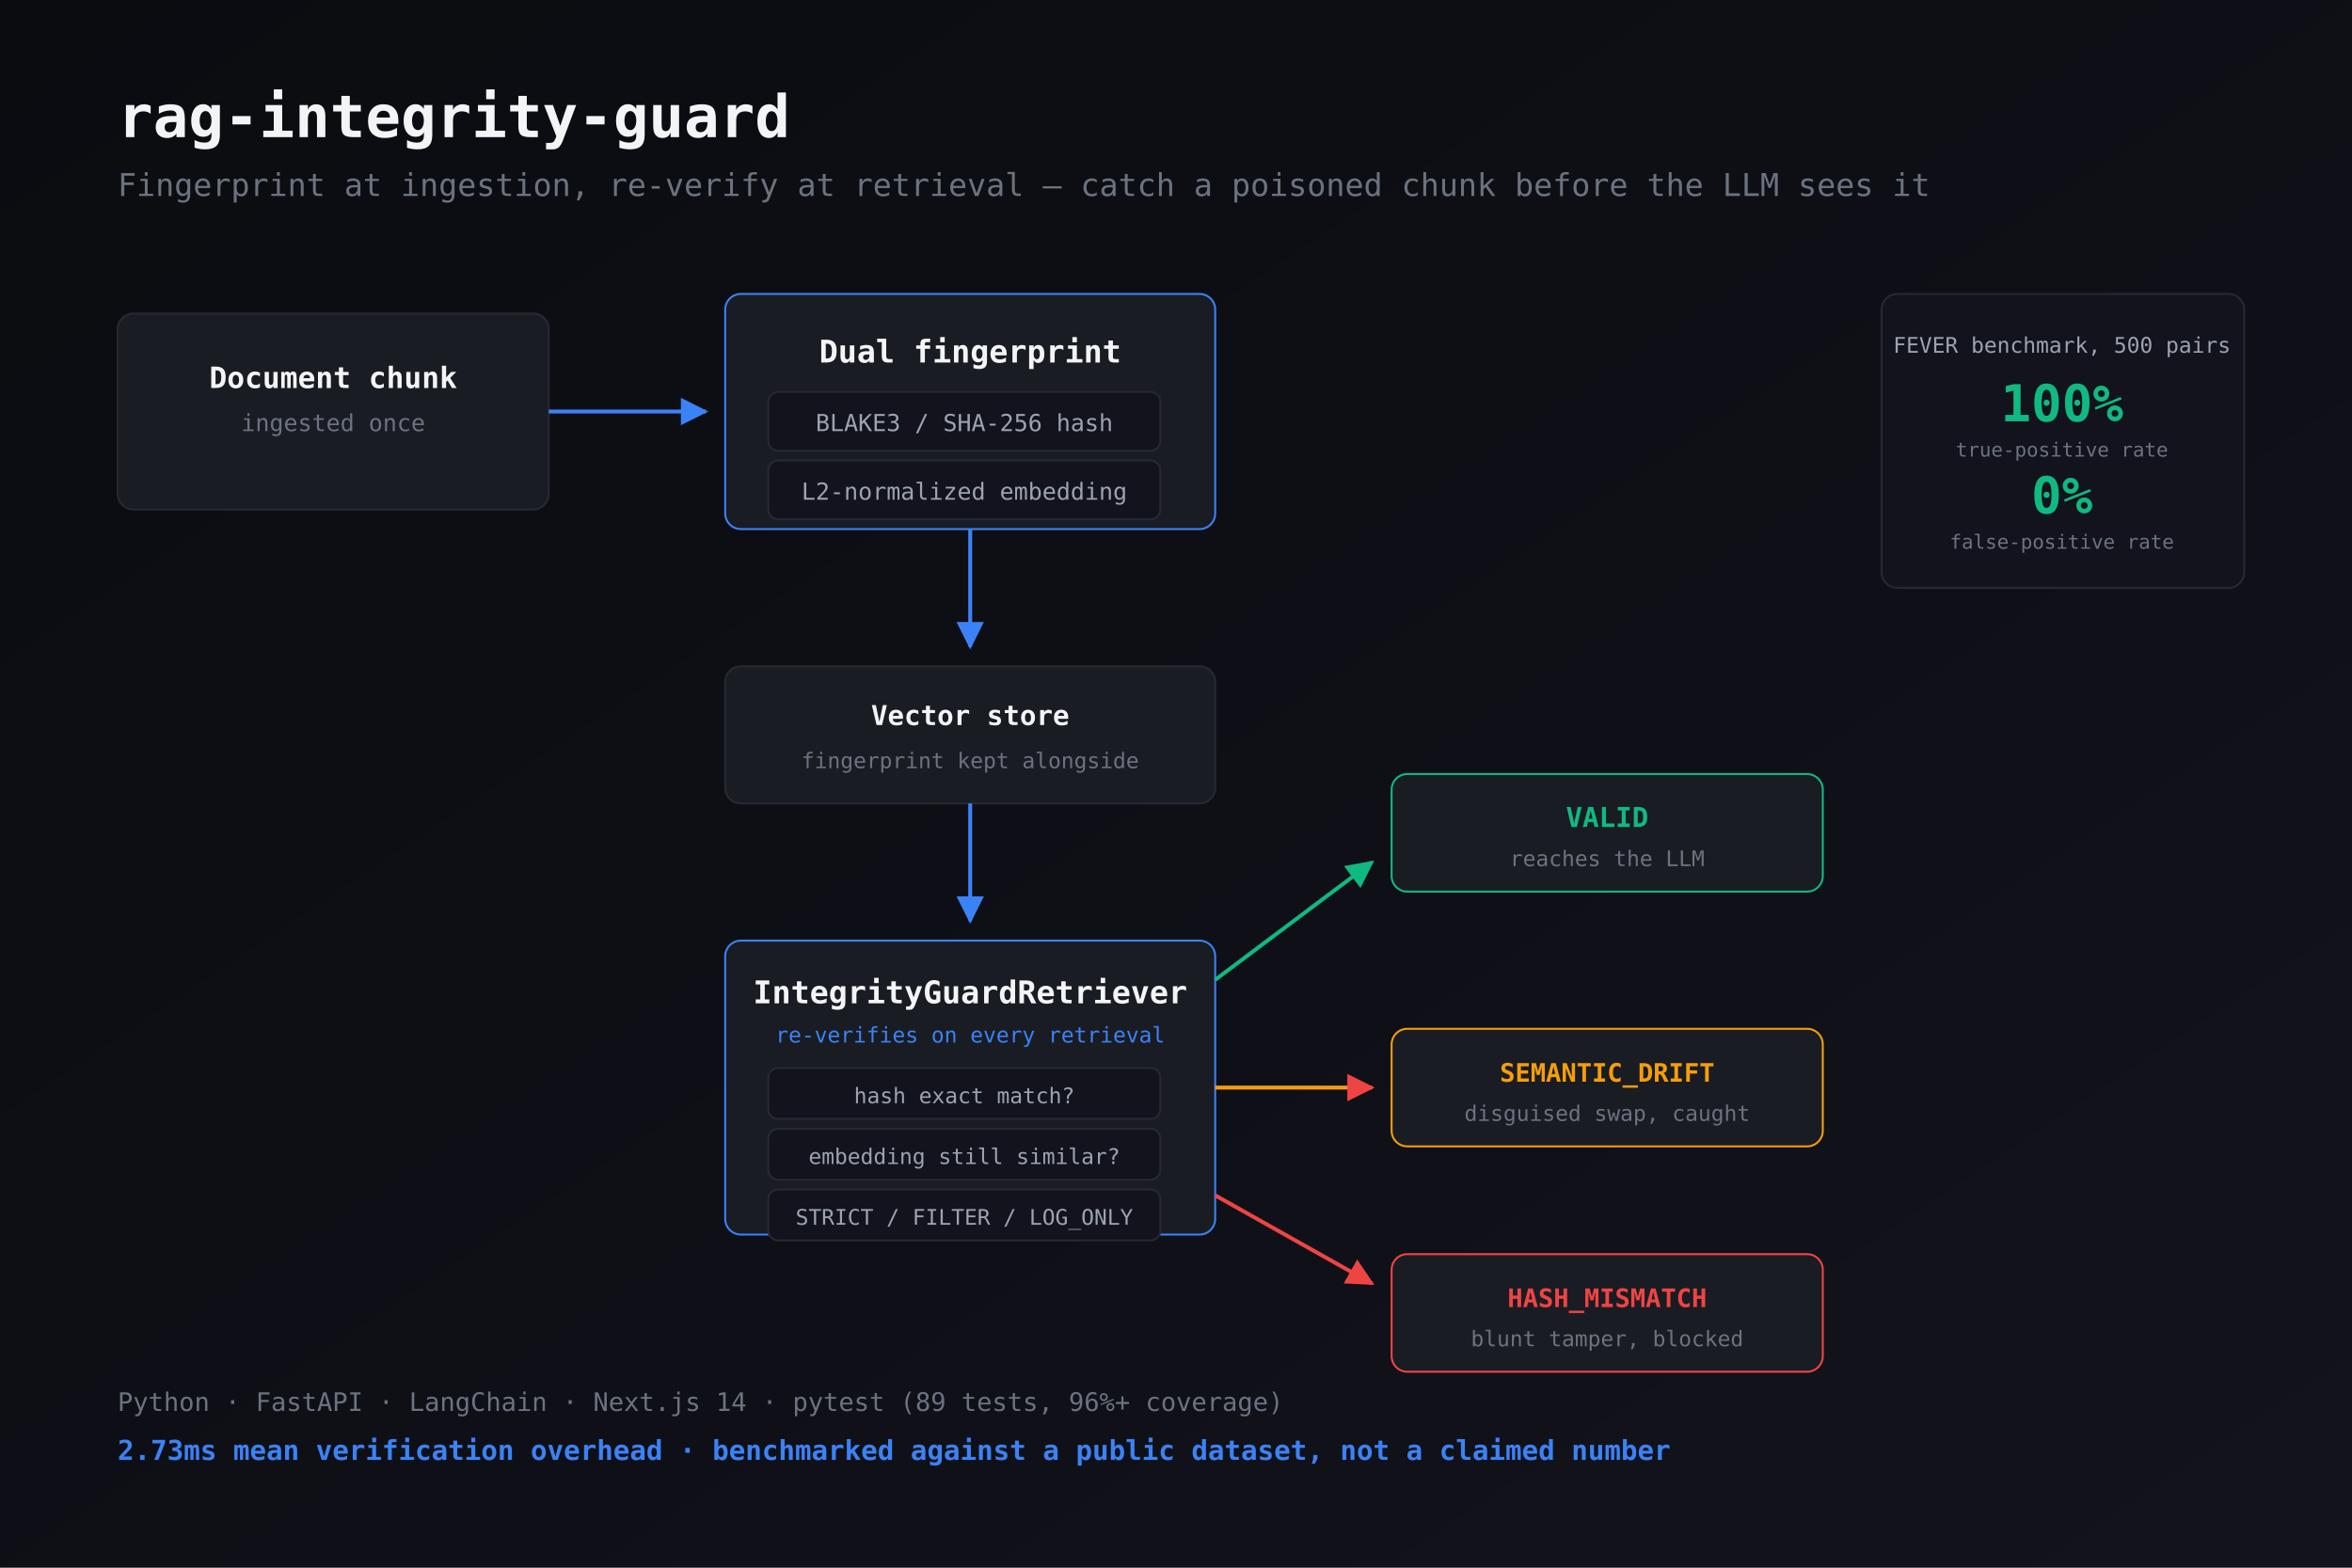
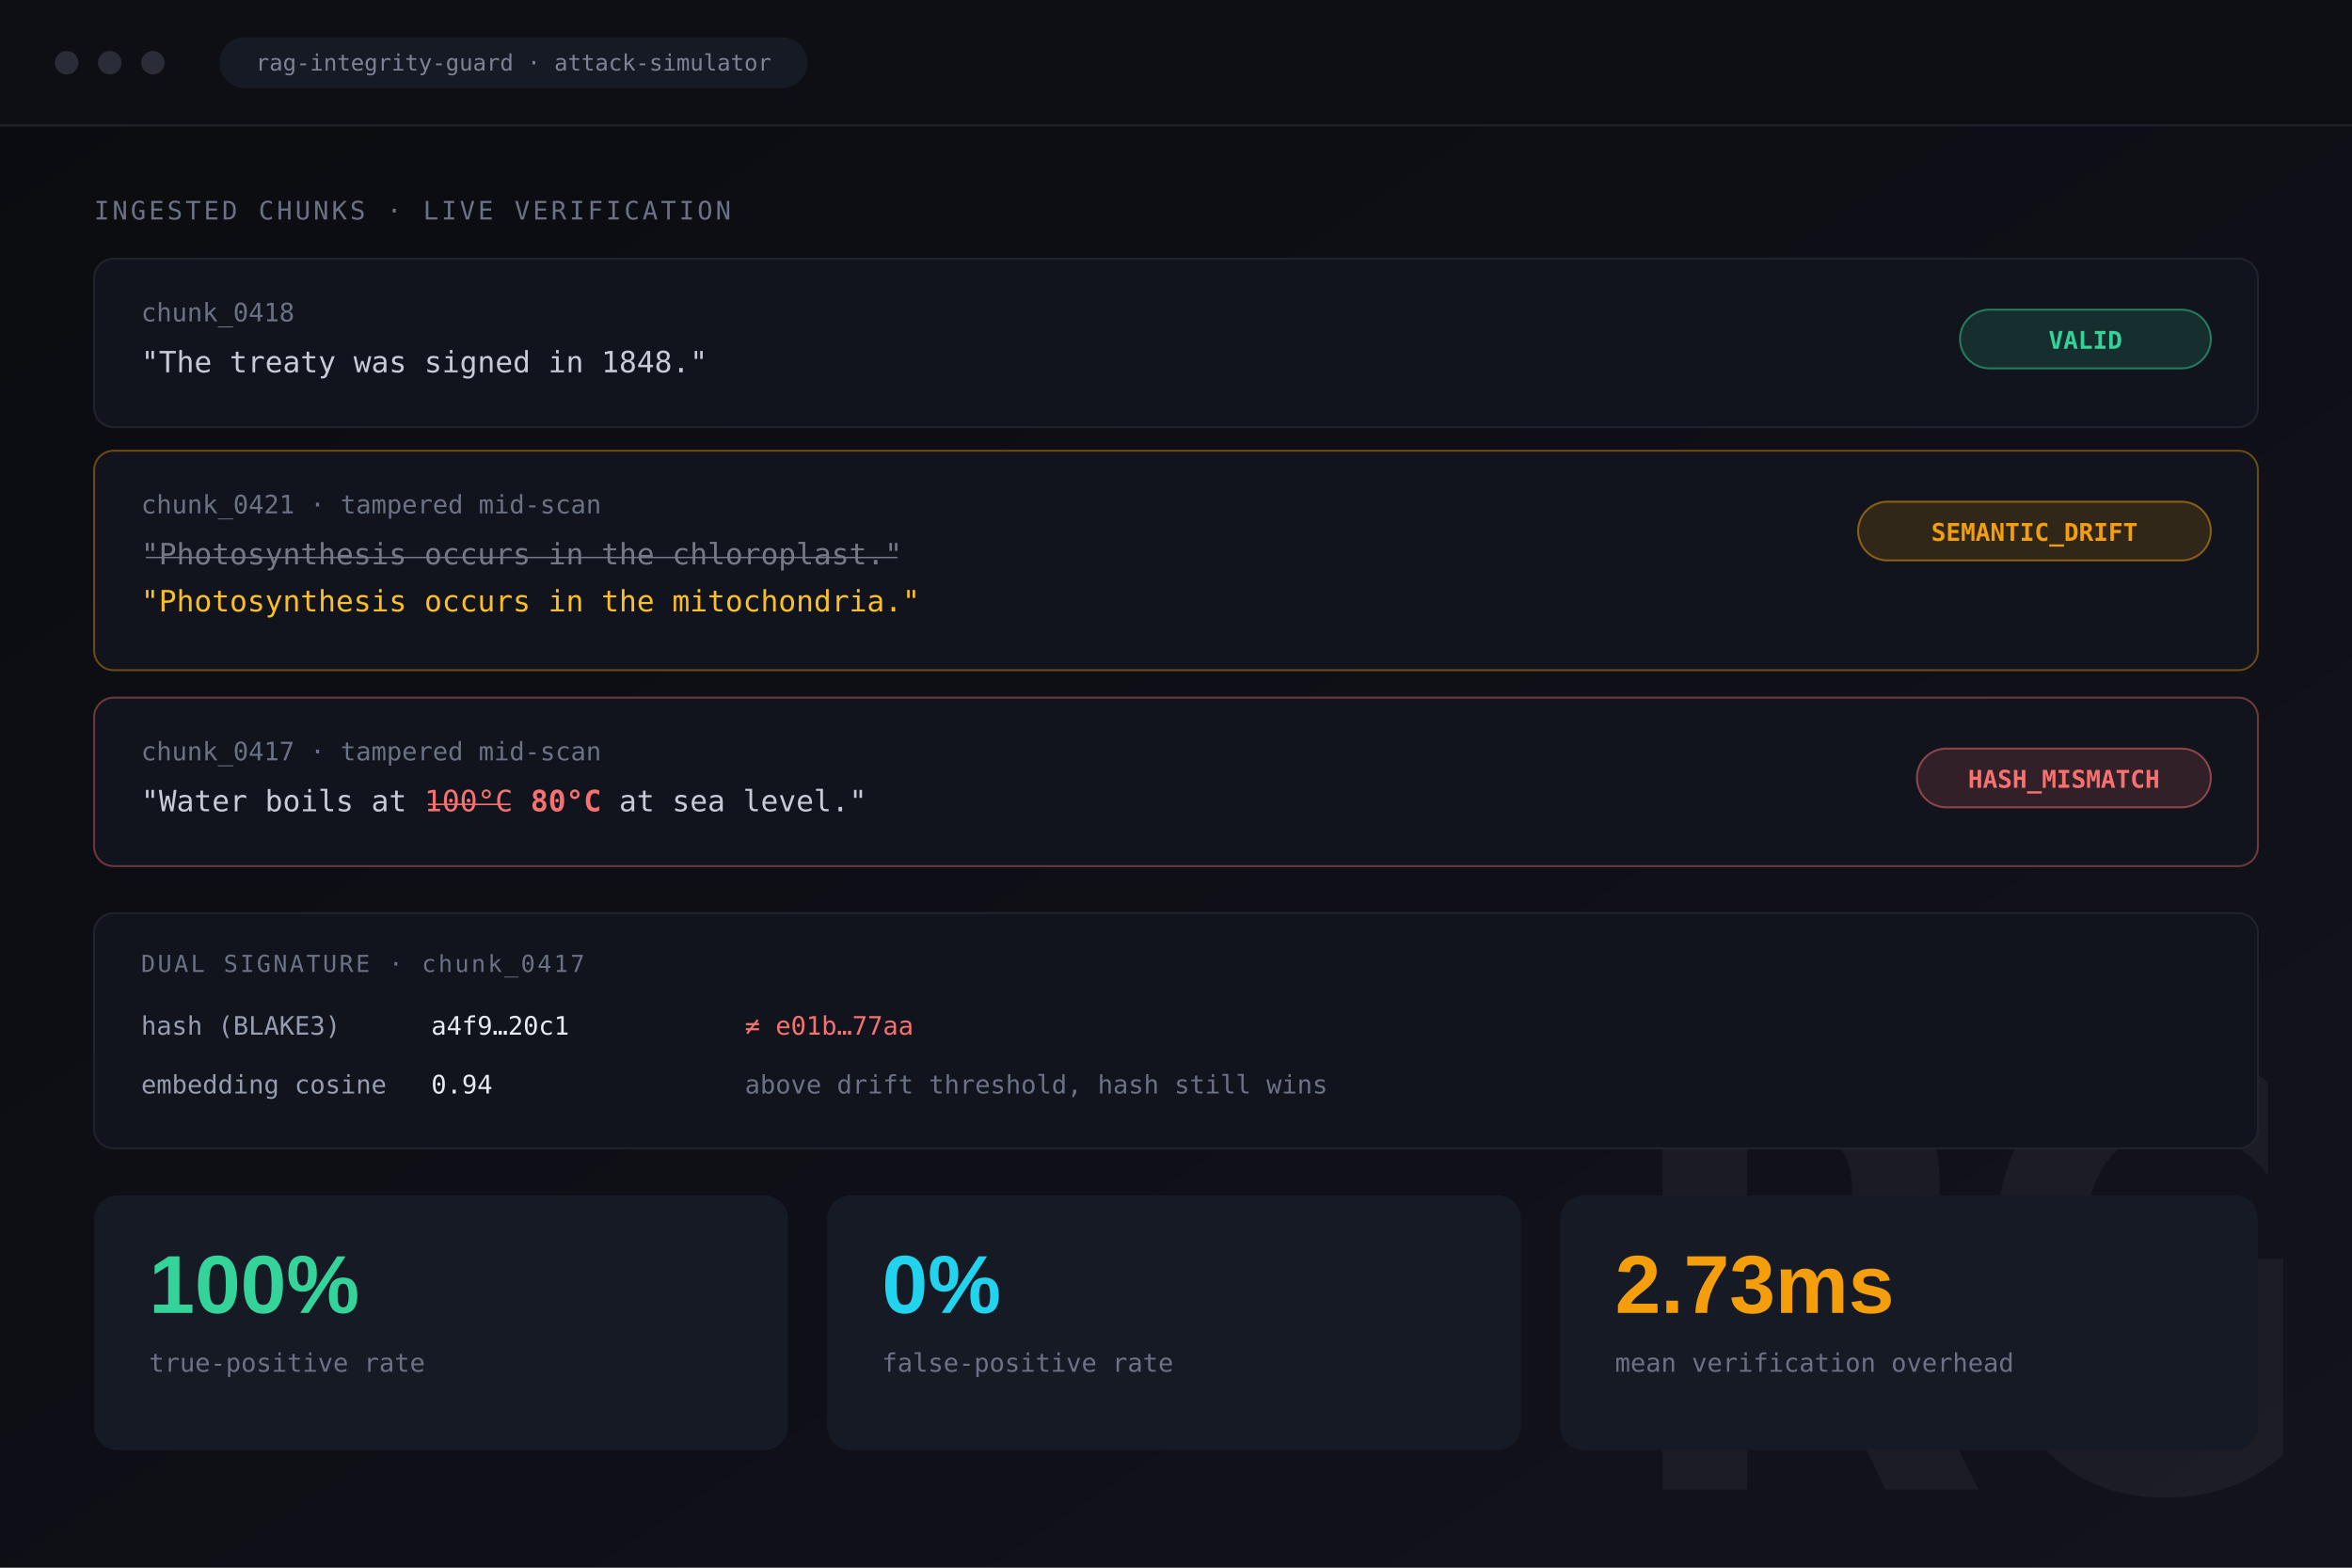
<svg xmlns="http://www.w3.org/2000/svg" viewBox="0 0 1200 800" font-family="JetBrains Mono, monospace">
  <defs>
-     <linearGradient id="bgG" x1="0" y1="0" x2="1" y2="1">
+     <linearGradient id="rgBg" x1="0" y1="0" x2="1" y2="1">
      <stop offset="0%" stop-color="#0b0c10" />
      <stop offset="100%" stop-color="#12131c" />
    </linearGradient>
-     <marker id="arrG" viewBox="0 0 10 10" refX="9" refY="5" markerWidth="7" markerHeight="7" orient="auto-start-reverse">
-       <path d="M0,0 L10,5 L0,10 z" fill="#3b82f6" />
-     </marker>
-     <marker id="arrGr" viewBox="0 0 10 10" refX="9" refY="5" markerWidth="7" markerHeight="7" orient="auto-start-reverse">
-       <path d="M0,0 L10,5 L0,10 z" fill="#10b981" />
-     </marker>
-     <marker id="arrGx" viewBox="0 0 10 10" refX="9" refY="5" markerWidth="7" markerHeight="7" orient="auto-start-reverse">
-       <path d="M0,0 L10,5 L0,10 z" fill="#ef4444" />
-     </marker>
  </defs>
-   <rect width="1200" height="800" fill="url(#bgG)" />
-   <text x="60" y="70" fill="#f3f4f6" font-size="30" font-weight="700">rag-integrity-guard</text>
-   <text x="60" y="100" fill="#6b7280" font-size="16">Fingerprint at ingestion, re-verify at retrieval — catch a poisoned chunk before the LLM sees it</text>
-   <rect x="60" y="160" width="220" height="100" rx="8" fill="#1a1c23" stroke="#262833" />
-   <text x="170" y="198" fill="#f3f4f6" font-size="15" text-anchor="middle" font-weight="600">Document chunk</text>
-   <text x="170" y="220" fill="#6b7280" font-size="12" text-anchor="middle">ingested once</text>
-   <line x1="280" y1="210" x2="360" y2="210" stroke="#3b82f6" stroke-width="2" marker-end="url(#arrG)" />
-   <rect x="370" y="150" width="250" height="120" rx="8" fill="#1a1c23" stroke="#3b82f6" />
-   <text x="495" y="185" fill="#f3f4f6" font-size="16" text-anchor="middle" font-weight="600">Dual fingerprint</text>
-   <rect x="392" y="200" width="200" height="30" rx="5" fill="#12131c" stroke="#262833" />
-   <text x="492" y="220" fill="#9ca3af" font-size="12" text-anchor="middle">BLAKE3 / SHA-256 hash</text>
-   <rect x="392" y="235" width="200" height="30" rx="5" fill="#12131c" stroke="#262833" />
-   <text x="492" y="255" fill="#9ca3af" font-size="12" text-anchor="middle">L2-normalized embedding</text>
-   <line x1="495" y1="270" x2="495" y2="330" stroke="#3b82f6" stroke-width="2" marker-end="url(#arrG)" />
-   <rect x="370" y="340" width="250" height="70" rx="8" fill="#1a1c23" stroke="#262833" />
-   <text x="495" y="370" fill="#f3f4f6" font-size="14" text-anchor="middle" font-weight="600">Vector store</text>
-   <text x="495" y="392" fill="#6b7280" font-size="11" text-anchor="middle">fingerprint kept alongside</text>
-   <line x1="495" y1="410" x2="495" y2="470" stroke="#3b82f6" stroke-width="2" marker-end="url(#arrG)" />
-   <rect x="370" y="480" width="250" height="150" rx="8" fill="#1a1c23" stroke="#3b82f6" />
-   <text x="495" y="512" fill="#f3f4f6" font-size="16" text-anchor="middle" font-weight="600">IntegrityGuardRetriever</text>
-   <text x="495" y="532" fill="#3b82f6" font-size="11" text-anchor="middle">re-verifies on every retrieval</text>
-   <rect x="392" y="545" width="200" height="26" rx="5" fill="#12131c" stroke="#262833" />
-   <text x="492" y="563" fill="#9ca3af" font-size="11" text-anchor="middle">hash exact match?</text>
-   <rect x="392" y="576" width="200" height="26" rx="5" fill="#12131c" stroke="#262833" />
-   <text x="492" y="594" fill="#9ca3af" font-size="11" text-anchor="middle">embedding still similar?</text>
-   <rect x="392" y="607" width="200" height="26" rx="5" fill="#12131c" stroke="#262833" />
-   <text x="492" y="625" fill="#9ca3af" font-size="11" text-anchor="middle">STRICT / FILTER / LOG_ONLY</text>
-   <line x1="620" y1="500" x2="700" y2="440" stroke="#10b981" stroke-width="2" marker-end="url(#arrGr)" />
-   <rect x="710" y="395" width="220" height="60" rx="8" fill="#1a1c23" stroke="#10b981" />
-   <text x="820" y="422" fill="#10b981" font-size="14" text-anchor="middle" font-weight="700">VALID</text>
-   <text x="820" y="442" fill="#6b7280" font-size="11" text-anchor="middle">reaches the LLM</text>
-   <line x1="620" y1="555" x2="700" y2="555" stroke="#f59e0b" stroke-width="2" marker-end="url(#arrGx)" />
-   <rect x="710" y="525" width="220" height="60" rx="8" fill="#1a1c23" stroke="#f59e0b" />
-   <text x="820" y="552" fill="#f59e0b" font-size="13" text-anchor="middle" font-weight="700">SEMANTIC_DRIFT</text>
-   <text x="820" y="572" fill="#6b7280" font-size="11" text-anchor="middle">disguised swap, caught</text>
-   <line x1="620" y1="610" x2="700" y2="655" stroke="#ef4444" stroke-width="2" marker-end="url(#arrGx)" />
-   <rect x="710" y="640" width="220" height="60" rx="8" fill="#1a1c23" stroke="#ef4444" />
-   <text x="820" y="667" fill="#ef4444" font-size="13" text-anchor="middle" font-weight="700">HASH_MISMATCH</text>
-   <text x="820" y="687" fill="#6b7280" font-size="11" text-anchor="middle">blunt tamper, blocked</text>
-   <rect x="960" y="150" width="185" height="150" rx="8" fill="#12131c" stroke="#262833" />
-   <text x="1052" y="180" fill="#9ca3af" font-size="11" text-anchor="middle">FEVER benchmark, 500 pairs</text>
-   <text x="1052" y="215" fill="#10b981" font-size="26" text-anchor="middle" font-weight="700">100%</text>
-   <text x="1052" y="233" fill="#6b7280" font-size="10" text-anchor="middle">true-positive rate</text>
-   <text x="1052" y="262" fill="#10b981" font-size="26" text-anchor="middle" font-weight="700">0%</text>
-   <text x="1052" y="280" fill="#6b7280" font-size="10" text-anchor="middle">false-positive rate</text>
-   <text x="60" y="720" fill="#6b7280" font-size="13">Python · FastAPI · LangChain · Next.js 14 · pytest (89 tests, 96%+ coverage)</text>
-   <text x="60" y="745" fill="#3b82f6" font-size="14" font-weight="600">2.73ms mean verification overhead · benchmarked against a public dataset, not a claimed number</text>
+   <rect width="1200" height="800" fill="url(#rgBg)" />
+   <rect x="0" y="0" width="1200" height="64" fill="#0d0f15" />
+   <line x1="0" y1="64" x2="1200" y2="64" stroke="#20232e" stroke-width="1" />
+   <circle cx="34" cy="32" r="6" fill="#2a2d38" />
+   <circle cx="56" cy="32" r="6" fill="#2a2d38" />
+   <circle cx="78" cy="32" r="6" fill="#2a2d38" />
+   <rect x="112" y="19" width="300" height="26" rx="13" fill="#161a24" />
+   <text x="262" y="36" fill="#7b8394" font-size="11.5" text-anchor="middle">rag-integrity-guard · attack-simulator</text>
+   <text x="1180" y="760" fill="#ffffff" opacity="0.045" font-size="300" font-weight="700" text-anchor="end" letter-spacing="-10">RG</text>
+   <text x="48" y="112" fill="#6b7285" font-size="13" letter-spacing="1.5">INGESTED CHUNKS · LIVE VERIFICATION</text>
+   <rect x="48" y="132" width="1104" height="86" rx="10" fill="#11141c" stroke="#20232e" />
+   <text x="72" y="164" fill="#6b7285" font-size="13">chunk_0418</text>
+   <text x="72" y="190" fill="#c7cbd6" font-size="15">"The treaty was signed in 1848."</text>
+   <rect x="1000" y="158" width="128" height="30" rx="15" fill="rgba(52,211,153,0.14)" stroke="#34d399" stroke-opacity="0.5" />
+   <text x="1064" y="178" fill="#34d399" font-size="12.5" text-anchor="middle" font-weight="700">VALID</text>
+   <rect x="48" y="230" width="1104" height="112" rx="10" fill="#11141c" stroke="#f59e0b" stroke-opacity="0.4" />
+   <text x="72" y="262" fill="#6b7285" font-size="13">chunk_0421 · tampered mid-scan</text>
+   <text x="72" y="288" fill="#c7cbd6" font-size="15" text-decoration="line-through" fill-opacity="0.55">"Photosynthesis occurs in the chloroplast."</text>
+   <text x="72" y="312" fill="#fbbf24" font-size="15">"Photosynthesis occurs in the mitochondria."</text>
+   <rect x="948" y="256" width="180" height="30" rx="15" fill="rgba(245,158,11,0.14)" stroke="#f59e0b" stroke-opacity="0.5" />
+   <text x="1038" y="276" fill="#f59e0b" font-size="12.5" text-anchor="middle" font-weight="700">SEMANTIC_DRIFT</text>
+   <rect x="48" y="356" width="1104" height="86" rx="10" fill="#11141c" stroke="#f87171" stroke-opacity="0.4" />
+   <text x="72" y="388" fill="#6b7285" font-size="13">chunk_0417 · tampered mid-scan</text>
+   <text x="72" y="414" fill="#c7cbd6" font-size="15">"Water boils at <tspan fill="#f87171" text-decoration="line-through">100°C</tspan>
+     <tspan fill="#f87171" font-weight="700">80°C</tspan> at sea level."</text>
+   <rect x="978" y="382" width="150" height="30" rx="15" fill="rgba(248,113,113,0.14)" stroke="#f87171" stroke-opacity="0.5" />
+   <text x="1053" y="402" fill="#f87171" font-size="12.5" text-anchor="middle" font-weight="700">HASH_MISMATCH</text>
+   <rect x="48" y="466" width="1104" height="120" rx="10" fill="#11141c" stroke="#20232e" />
+   <text x="72" y="496" fill="#6b7285" font-size="12" letter-spacing="1.2">DUAL SIGNATURE · chunk_0417</text>
+   <text x="72" y="528" fill="#969db0" font-size="13">hash (BLAKE3)</text>
+   <text x="220" y="528" fill="#e8eaf0" font-size="13">a4f9…20c1</text>
+   <text x="380" y="528" fill="#f87171" font-size="13">≠ e01b…77aa</text>
+   <text x="72" y="558" fill="#969db0" font-size="13">embedding cosine</text>
+   <text x="220" y="558" fill="#e8eaf0" font-size="13">0.94</text>
+   <text x="380" y="558" fill="#6b7285" font-size="13">above drift threshold, hash still wins</text>
+   <g font-family="Arial, sans-serif">
+     <rect x="48" y="610" width="354" height="130" rx="12" fill="#161a24" />
+     <text x="76" y="670" fill="#34d399" font-size="42" font-weight="700">100%</text>
+     <text x="76" y="700" fill="#6b7285" font-size="13" font-family="JetBrains Mono, monospace">true-positive rate</text>
+     <rect x="422" y="610" width="354" height="130" rx="12" fill="#161a24" />
+     <text x="450" y="670" fill="#22d3ee" font-size="42" font-weight="700">0%</text>
+     <text x="450" y="700" fill="#6b7285" font-size="13" font-family="JetBrains Mono, monospace">false-positive rate</text>
+     <rect x="796" y="610" width="356" height="130" rx="12" fill="#161a24" />
+     <text x="824" y="670" fill="#f59e0b" font-size="42" font-weight="700">2.73ms</text>
+     <text x="824" y="700" fill="#6b7285" font-size="13" font-family="JetBrains Mono, monospace">mean verification overhead</text>
+   </g>
</svg>
